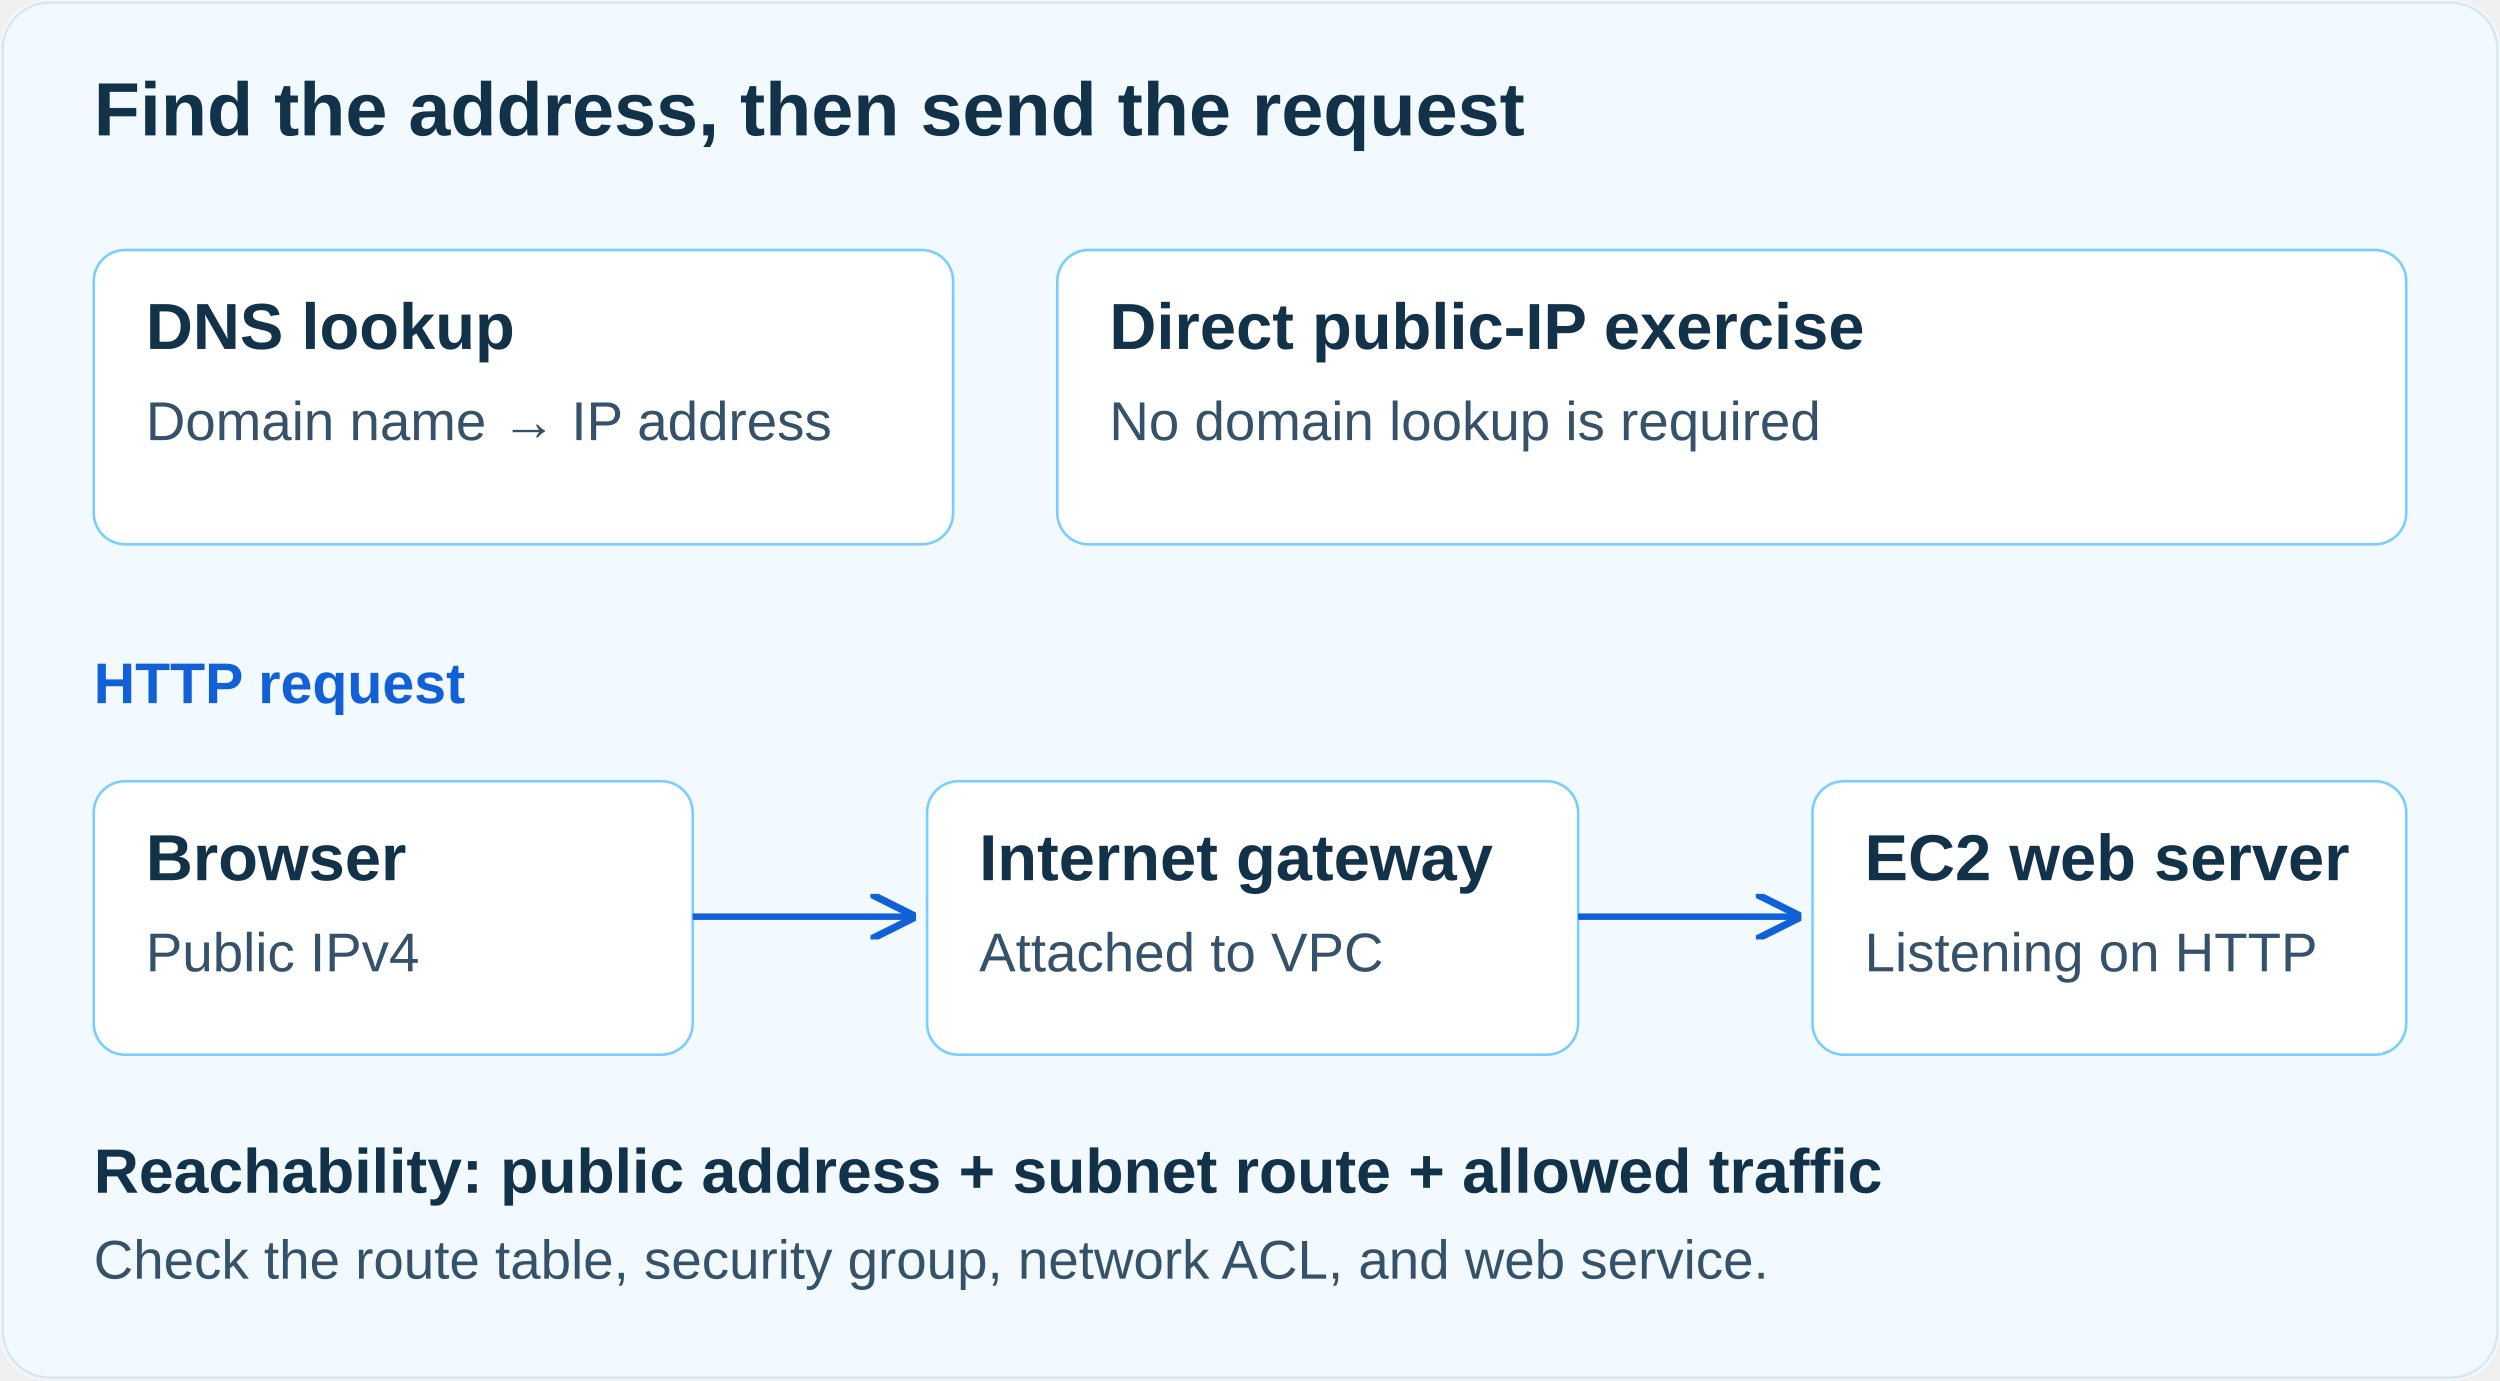
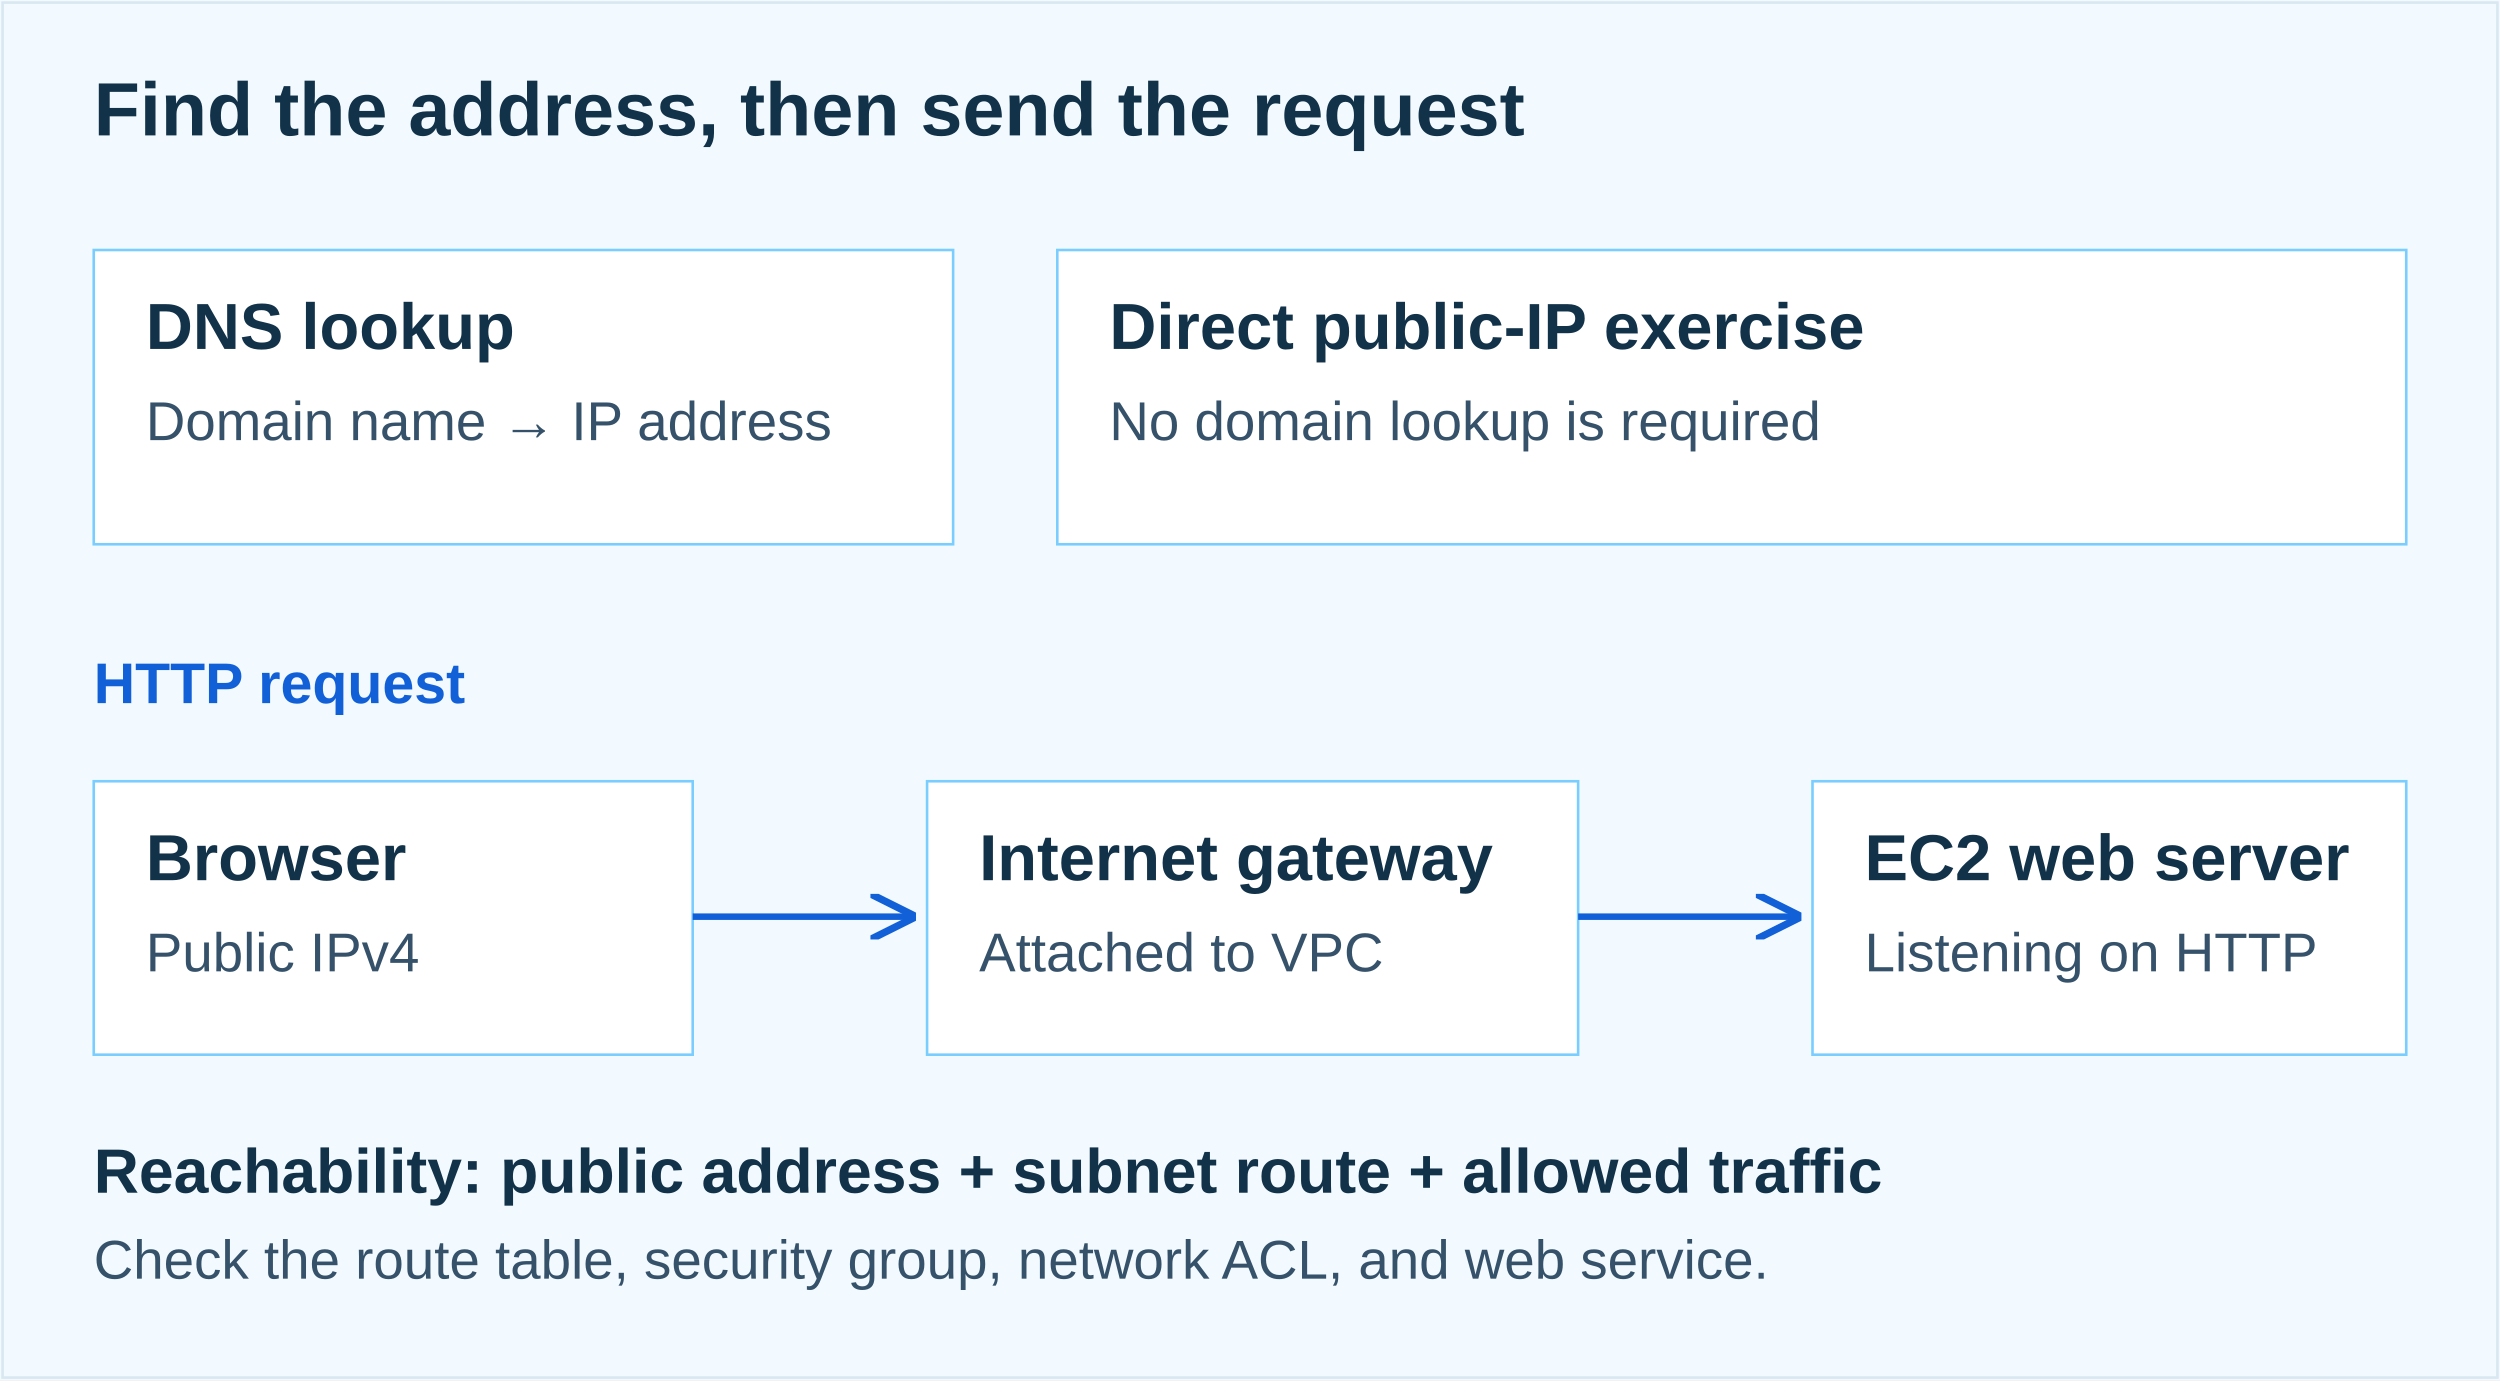
<svg xmlns="http://www.w3.org/2000/svg" viewBox="0 0 960 530" role="img" aria-label="Find the address, then send the request">
  <defs>
    <marker id="arrow" viewBox="0 0 10 10" refX="9" refY="5" markerWidth="7" markerHeight="7" orient="auto-start-reverse">
      <path d="M0 0L10 5L0 10" fill="none" stroke="#1160D8" stroke-width="1.6" />
    </marker>
  </defs>
-   <rect width="960" height="530" rx="18" fill="#F2FAFF" />
-   <rect x="1" y="1" width="958" height="528" rx="18" fill="none" stroke="#D9E7F0" />
+   <rect width="960" height="530" fill="#F2FAFF" />
+   <rect x="1" y="1" width="958" height="528" fill="none" stroke="#D9E7F0" />
  <g font-family="Arial, sans-serif" fill="#123249">
    <text x="36" y="52" font-size="29" font-weight="700">Find the address, then send the request</text>
-     <rect x="36" y="96" width="330" height="113" rx="12" fill="#FFFFFF" stroke="#79CDFF" />
+     <rect x="36" y="96" width="330" height="113" fill="#FFFFFF" stroke="#79CDFF" />
    <text x="56" y="134" font-size="25" fill="#123249" font-weight="700">DNS lookup</text>
    <text x="56" y="169" font-size="21" fill="#35526A" font-weight="400">Domain name → IP address</text>
-     <rect x="406" y="96" width="518" height="113" rx="12" fill="#FFFFFF" stroke="#79CDFF" />
+     <rect x="406" y="96" width="518" height="113" fill="#FFFFFF" stroke="#79CDFF" />
    <text x="426" y="134" font-size="25" fill="#123249" font-weight="700">Direct public-IP exercise</text>
    <text x="426" y="169" font-size="21" fill="#35526A" font-weight="400">No domain lookup is required</text>
    <text x="36" y="270" font-size="22" fill="#1160D8" font-weight="700">HTTP request</text>
-     <rect x="36" y="300" width="230" height="105" rx="12" fill="#FFFFFF" stroke="#79CDFF" />
+     <rect x="36" y="300" width="230" height="105" fill="#FFFFFF" stroke="#79CDFF" />
    <text x="56" y="338" font-size="25" fill="#123249" font-weight="700">Browser</text>
    <text x="56" y="373" font-size="21" fill="#35526A" font-weight="400">Public IPv4</text>
-     <rect x="356" y="300" width="250" height="105" rx="12" fill="#FFFFFF" stroke="#79CDFF" />
+     <rect x="356" y="300" width="250" height="105" fill="#FFFFFF" stroke="#79CDFF" />
    <text x="376" y="338" font-size="25" fill="#123249" font-weight="700">Internet gateway</text>
    <text x="376" y="373" font-size="21" fill="#35526A" font-weight="400">Attached to VPC</text>
-     <rect x="696" y="300" width="228" height="105" rx="12" fill="#FFFFFF" stroke="#79CDFF" />
+     <rect x="696" y="300" width="228" height="105" fill="#FFFFFF" stroke="#79CDFF" />
    <text x="716" y="338" font-size="25" fill="#123249" font-weight="700">EC2 web server</text>
    <text x="716" y="373" font-size="21" fill="#35526A" font-weight="400">Listening on HTTP</text>
    <path d="M266 352H350" fill="none" stroke="#1160D8" stroke-width="2.5" marker-end="url(#arrow)" />
    <path d="M606 352H690" fill="none" stroke="#1160D8" stroke-width="2.5" marker-end="url(#arrow)" />
    <text x="36" y="458" font-size="24" fill="#123249" font-weight="700">Reachability: public address + subnet route + allowed traffic</text>
    <text x="36" y="491" font-size="21" fill="#35526A" font-weight="400">Check the route table, security group, network ACL, and web service.</text>
  </g>
</svg>
